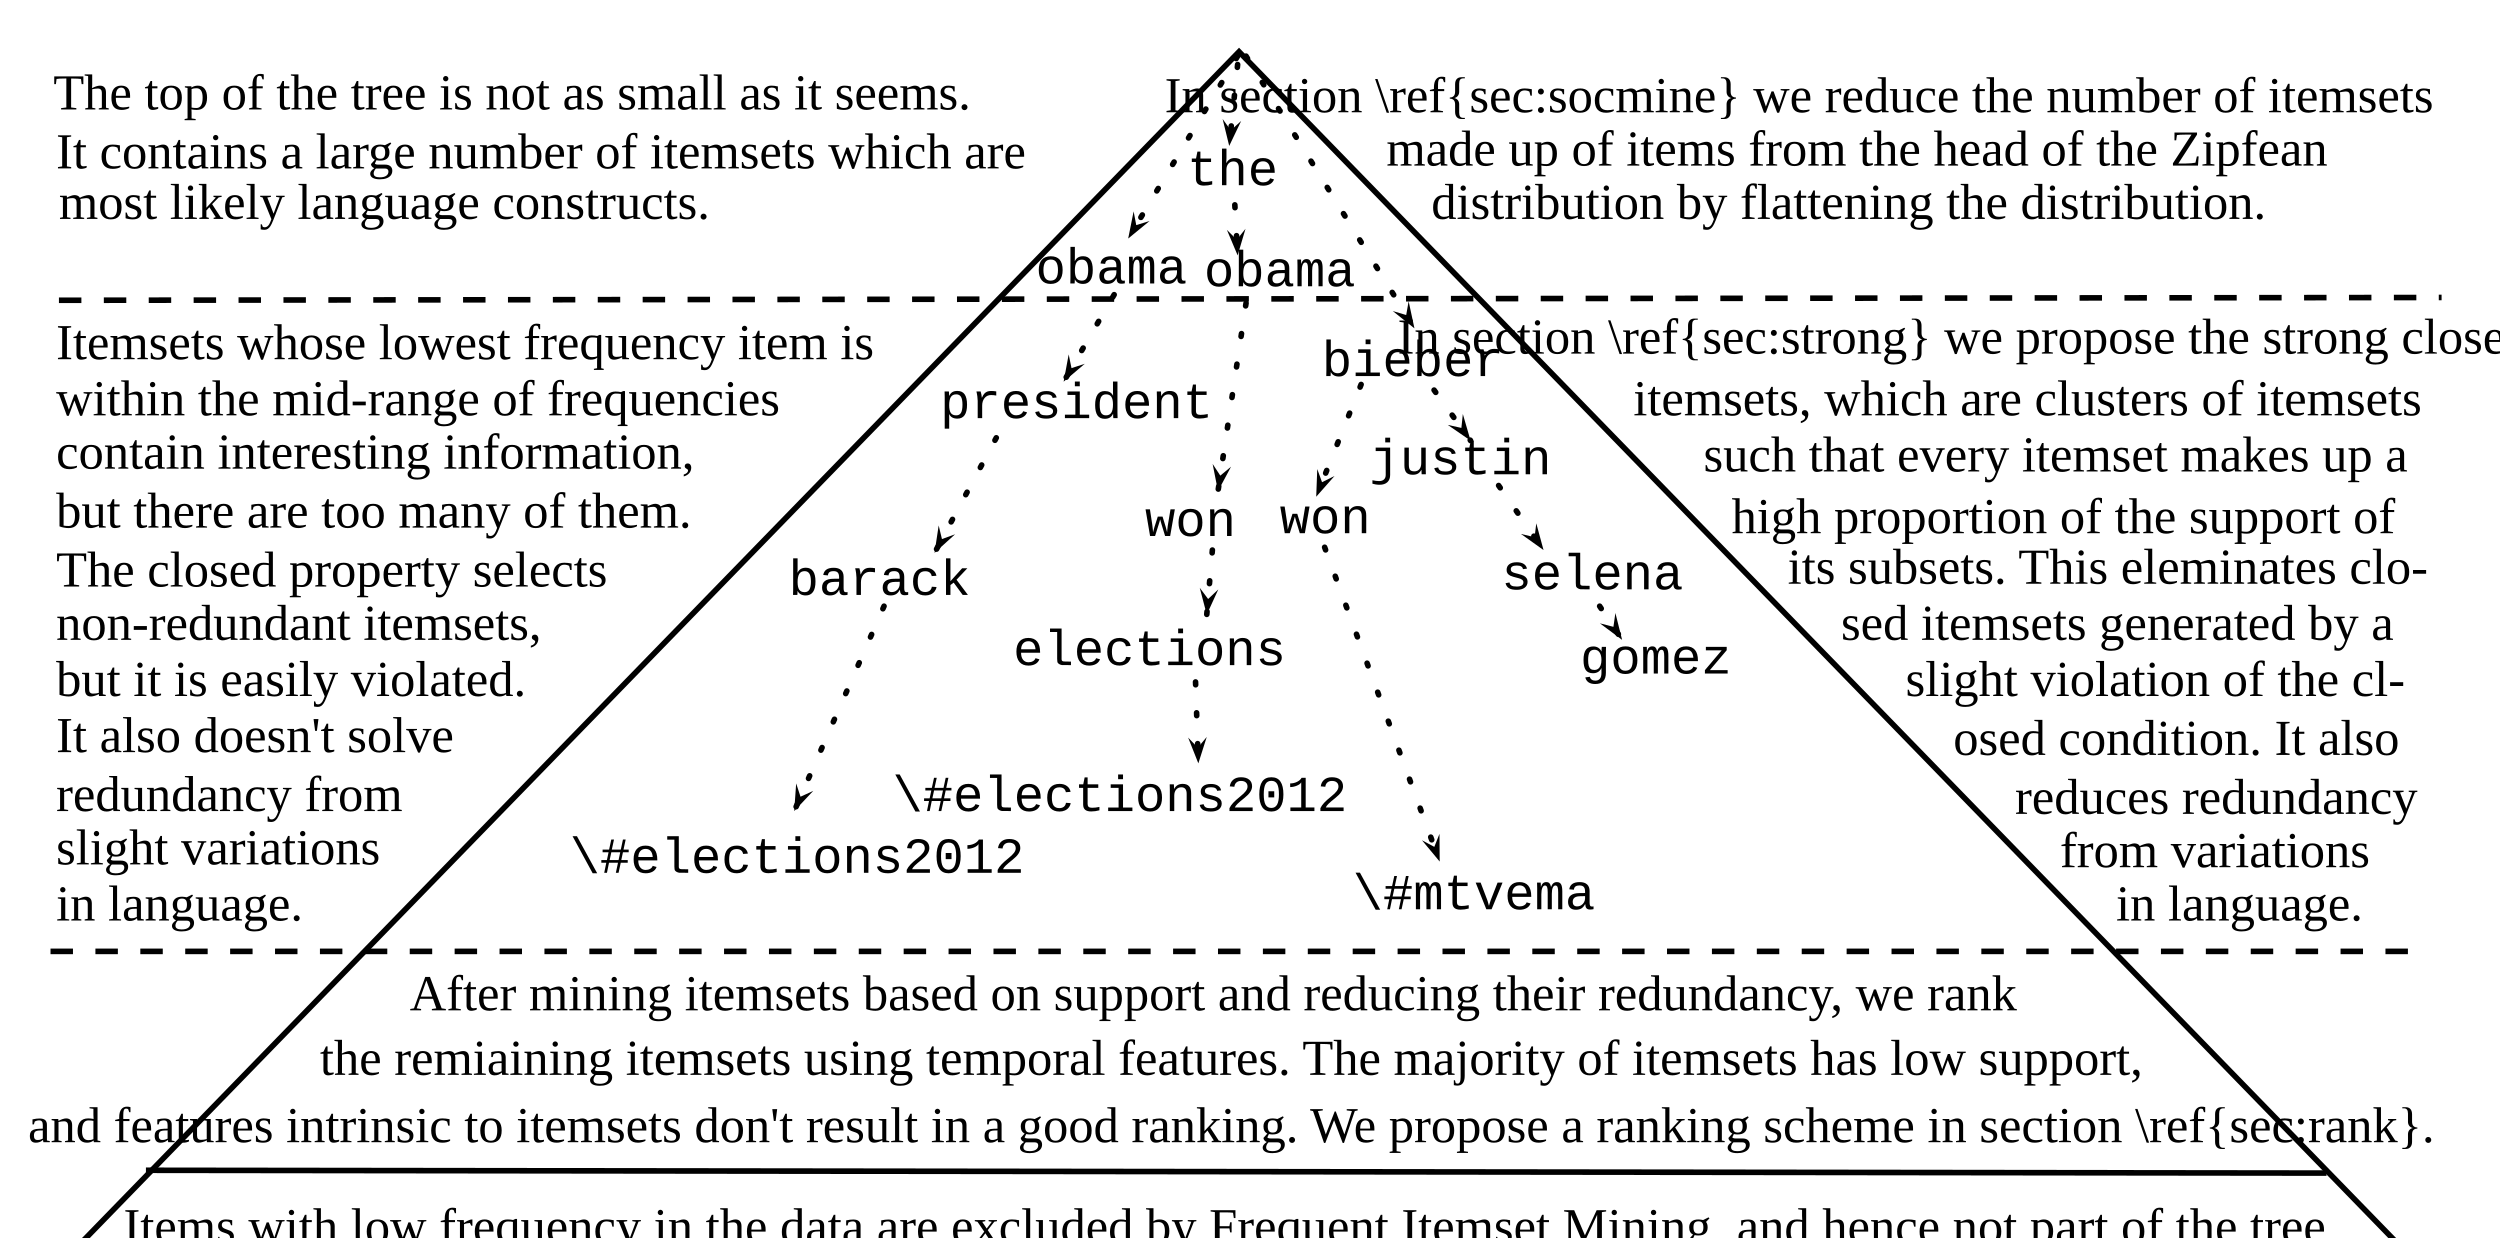
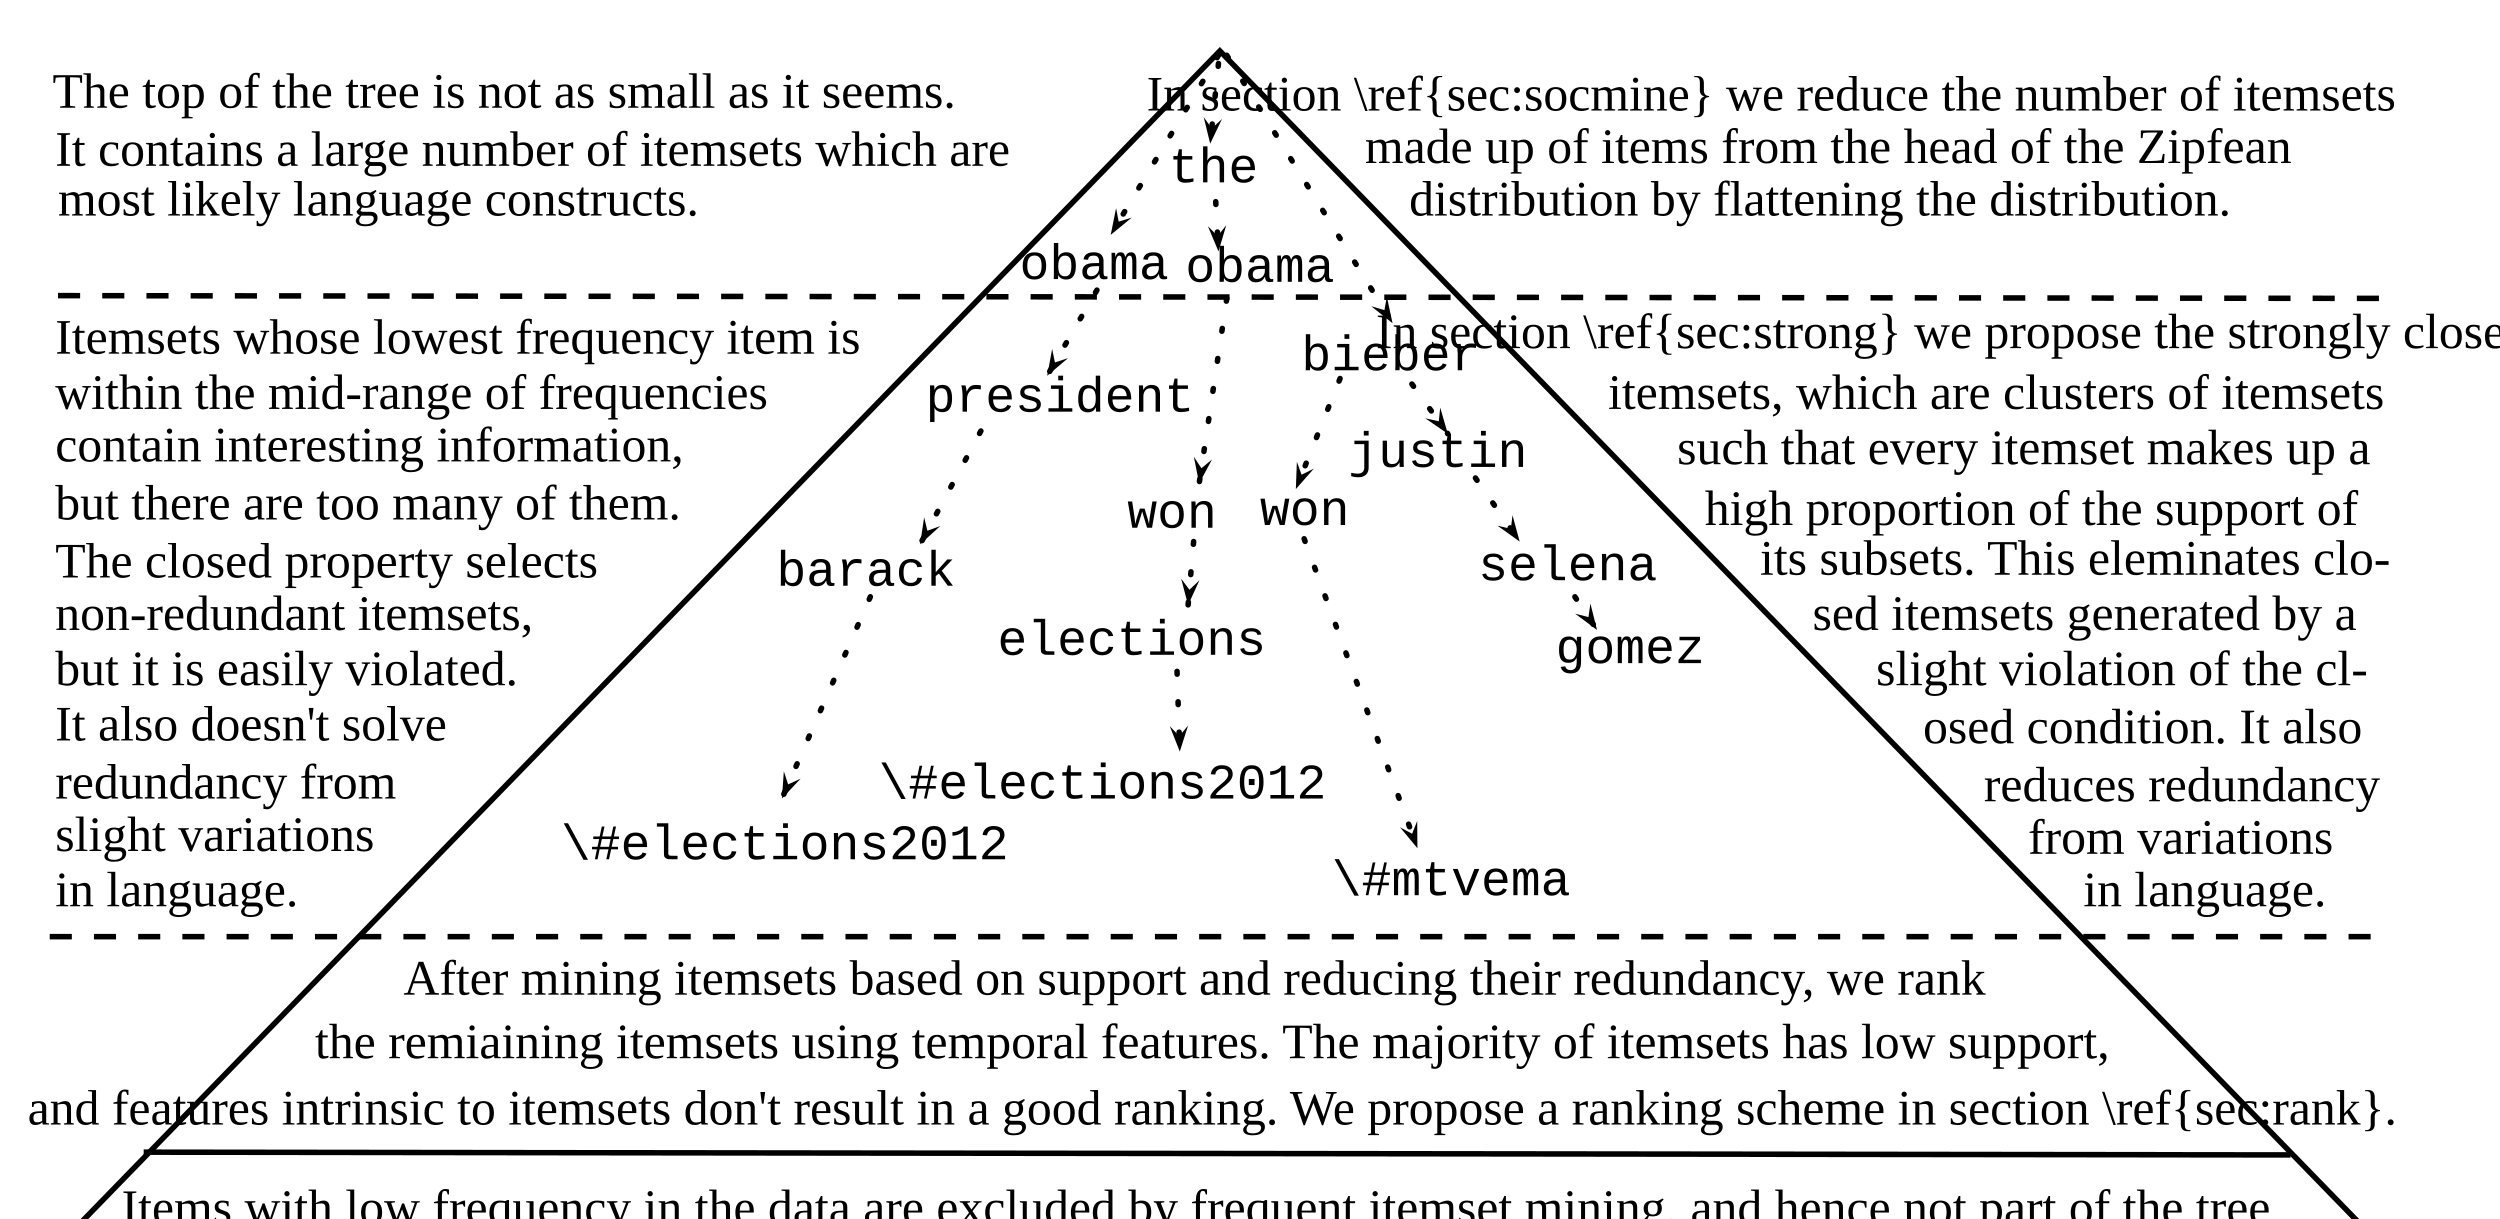
<svg xmlns="http://www.w3.org/2000/svg" xmlns:ns1="http://latexdraw.sourceforge.net/namespaces/latexdraw" version="1.1" baseProfile="full">
  <defs>
-     <marker overflow="visible" orient="auto" id="arrow2-272">
-       <path d="M 0.0 0.0 L -4.652 1.661 L -2.791 0.0 L -4.652 -1.661 z " ns1:arrSizeNum="2.0" fill="black" />
-     </marker>
-     <marker overflow="visible" orient="auto" id="arrow2-273">
-       <path d="M 0.0 0.0 L -4.652 1.661 L -2.791 0.0 L -4.652 -1.661 z " ns1:arrSizeNum="2.0" fill="black" />
-     </marker>
-     <marker overflow="visible" orient="auto" id="arrow2-274">
-       <path d="M 0.0 0.0 L -4.652 1.661 L -2.791 0.0 L -4.652 -1.661 z " ns1:arrSizeNum="2.0" fill="black" />
-     </marker>
-     <marker overflow="visible" orient="auto" id="arrow2-275">
-       <path d="M 0.0 0.0 L -4.652 1.661 L -2.791 0.0 L -4.652 -1.661 z " ns1:arrSizeNum="2.0" fill="black" />
-     </marker>
-     <marker overflow="visible" orient="auto" id="arrow2-276">
-       <path d="M 0.0 0.0 L -4.652 1.661 L -2.791 0.0 L -4.652 -1.661 z " ns1:arrSizeNum="2.0" fill="black" />
-     </marker>
-     <marker overflow="visible" orient="auto" id="arrow2-277">
-       <path d="M 0.0 0.0 L -4.652 1.661 L -2.791 0.0 L -4.652 -1.661 z " ns1:arrSizeNum="2.0" fill="black" />
-     </marker>
-     <marker overflow="visible" orient="auto" id="arrow2-278">
-       <path d="M 0.0 0.0 L -4.652 1.661 L -2.791 0.0 L -4.652 -1.661 z " ns1:arrSizeNum="2.0" fill="black" />
-     </marker>
-     <marker overflow="visible" orient="auto" id="arrow2-279">
-       <path d="M 0.0 0.0 L -4.652 1.661 L -2.791 0.0 L -4.652 -1.661 z " ns1:arrSizeNum="2.0" fill="black" />
-     </marker>
-     <marker overflow="visible" orient="auto" id="arrow2-280">
-       <path d="M 0.0 0.0 L -4.652 1.661 L -2.791 0.0 L -4.652 -1.661 z " ns1:arrSizeNum="2.0" fill="black" />
-     </marker>
-     <marker overflow="visible" orient="auto" id="arrow2-281">
-       <path d="M 0.0 0.0 L -4.652 1.661 L -2.791 0.0 L -4.652 -1.661 z " ns1:arrSizeNum="2.0" fill="black" />
-     </marker>
-     <marker overflow="visible" orient="auto" id="arrow2-282">
-       <path d="M 0.0 0.0 L -4.652 1.661 L -2.791 0.0 L -4.652 -1.661 z " ns1:arrSizeNum="2.0" fill="black" />
-     </marker>
-     <marker overflow="visible" orient="auto" id="arrow2-283">
-       <path d="M 0.0 0.0 L -4.652 1.661 L -2.791 0.0 L -4.652 -1.661 z " ns1:arrSizeNum="2.0" fill="black" />
-     </marker>
-     <marker overflow="visible" orient="auto" id="arrow2-284">
-       <path d="M 0.0 0.0 L -4.652 1.661 L -2.791 0.0 L -4.652 -1.661 z " ns1:arrSizeNum="2.0" fill="black" />
-     </marker>
-     <marker overflow="visible" orient="auto" id="arrow2-285">
-       <path d="M 0.0 0.0 L -4.652 1.661 L -2.791 0.0 L -4.652 -1.661 z " ns1:arrSizeNum="2.0" fill="black" />
-     </marker>
-     <marker overflow="visible" orient="auto" id="arrow2-290">
+     <marker overflow="visible" orient="auto" id="arrow2-156">
+       <path d="M 0.0 0.0 L -4.652 1.661 L -2.791 0.0 L -4.652 -1.661 z " ns1:arrSizeNum="2.0" fill="black" />
+     </marker>
+     <marker overflow="visible" orient="auto" id="arrow2-157">
+       <path d="M 0.0 0.0 L -4.652 1.661 L -2.791 0.0 L -4.652 -1.661 z " ns1:arrSizeNum="2.0" fill="black" />
+     </marker>
+     <marker overflow="visible" orient="auto" id="arrow2-158">
+       <path d="M 0.0 0.0 L -4.652 1.661 L -2.791 0.0 L -4.652 -1.661 z " ns1:arrSizeNum="2.0" fill="black" />
+     </marker>
+     <marker overflow="visible" orient="auto" id="arrow2-159">
+       <path d="M 0.0 0.0 L -4.652 1.661 L -2.791 0.0 L -4.652 -1.661 z " ns1:arrSizeNum="2.0" fill="black" />
+     </marker>
+     <marker overflow="visible" orient="auto" id="arrow2-160">
+       <path d="M 0.0 0.0 L -4.652 1.661 L -2.791 0.0 L -4.652 -1.661 z " ns1:arrSizeNum="2.0" fill="black" />
+     </marker>
+     <marker overflow="visible" orient="auto" id="arrow2-161">
+       <path d="M 0.0 0.0 L -4.652 1.661 L -2.791 0.0 L -4.652 -1.661 z " ns1:arrSizeNum="2.0" fill="black" />
+     </marker>
+     <marker overflow="visible" orient="auto" id="arrow2-162">
+       <path d="M 0.0 0.0 L -4.652 1.661 L -2.791 0.0 L -4.652 -1.661 z " ns1:arrSizeNum="2.0" fill="black" />
+     </marker>
+     <marker overflow="visible" orient="auto" id="arrow2-163">
+       <path d="M 0.0 0.0 L -4.652 1.661 L -2.791 0.0 L -4.652 -1.661 z " ns1:arrSizeNum="2.0" fill="black" />
+     </marker>
+     <marker overflow="visible" orient="auto" id="arrow2-164">
+       <path d="M 0.0 0.0 L -4.652 1.661 L -2.791 0.0 L -4.652 -1.661 z " ns1:arrSizeNum="2.0" fill="black" />
+     </marker>
+     <marker overflow="visible" orient="auto" id="arrow2-165">
+       <path d="M 0.0 0.0 L -4.652 1.661 L -2.791 0.0 L -4.652 -1.661 z " ns1:arrSizeNum="2.0" fill="black" />
+     </marker>
+     <marker overflow="visible" orient="auto" id="arrow2-166">
+       <path d="M 0.0 0.0 L -4.652 1.661 L -2.791 0.0 L -4.652 -1.661 z " ns1:arrSizeNum="2.0" fill="black" />
+     </marker>
+     <marker overflow="visible" orient="auto" id="arrow2-167">
+       <path d="M 0.0 0.0 L -4.652 1.661 L -2.791 0.0 L -4.652 -1.661 z " ns1:arrSizeNum="2.0" fill="black" />
+     </marker>
+     <marker overflow="visible" orient="auto" id="arrow2-168">
+       <path d="M 0.0 0.0 L -4.652 1.661 L -2.791 0.0 L -4.652 -1.661 z " ns1:arrSizeNum="2.0" fill="black" />
+     </marker>
+     <marker overflow="visible" orient="auto" id="arrow2-169">
+       <path d="M 0.0 0.0 L -4.652 1.661 L -2.791 0.0 L -4.652 -1.661 z " ns1:arrSizeNum="2.0" fill="black" />
+     </marker>
+     <marker overflow="visible" orient="auto" id="arrow2-174">
      <path d="M 0.0 0.0 L -4.652 1.661 L -2.791 0.0 L -4.652 -1.661 z " ns1:arrSizeNum="2.0" fill="black" />
    </marker>
  </defs>
  <g>
-     <g ns1:type="triangle" id="id185" ns1:points="13.0 17.0 870.0 17.0 13.0 458.0 870.0 458.0">
+     <g ns1:type="triangle" id="id68" ns1:points="13.0 17.0 870.0 17.0 13.0 458.0 870.0 458.0">
      <polygon points="441.5,18.435 867.814,457.0 15.186,457.0" ns1:borderPos="outer" stroke-width="2.0" stroke="black" fill="none" />
    </g>
-     <g ns1:type="line" id="id186">
+     <g ns1:type="line" id="id69">
      <line x1="52.0" x2="829.0" y1="417.0" y2="418.0" stroke-width="2.0" stroke="black" ns1:rotationAngle="0.0" />
    </g>
-     <g ns1:type="line" id="id187">
-       <line x1="21.0" x2="870.0" y1="107.0" y2="106.0" stroke-width="2.0" stroke="black" stroke-dasharray="8.0, 8.0" ns1:rotationAngle="0.0" />
-     </g>
-     <g ns1:type="text" id="id188" font-family="Times New Roman" fill="black" font-size="18" ns1:x="44.0">
-       <text x="44.0" y="443.0">Items with low frequency in the data are excluded by Frequent Itemset Mining, and hence not part of the tree</text>
-     </g>
-     <g ns1:type="line" id="id190">
+     <g ns1:type="line" id="id70">
+       <line x1="21.0" x2="864.0" y1="107.0" y2="108.0" stroke-width="2.0" stroke="black" stroke-dasharray="8.0, 8.0" ns1:rotationAngle="0.0" />
+     </g>
+     <g ns1:type="text" id="id71" font-family="Times New Roman" fill="black" font-size="18" ns1:x="44.0">
+       <text x="44.0" y="443.0">Items with low frequency in the data are excluded by frequent itemset mining, and hence not part of the tree</text>
+     </g>
+     <g ns1:type="line" id="id74">
      <line x1="18.0" x2="861.0" y1="339.0" y2="339.0" stroke-width="2.0" stroke="black" stroke-dasharray="8.0, 8.0" ns1:rotationAngle="0.0" />
    </g>
-     <g ns1:type="text" id="id191" font-family="Times New Roman" fill="black" font-size="18" ns1:x="19.0">
+     <g ns1:type="text" id="id75" font-family="Times New Roman" fill="black" font-size="18" ns1:x="19.0">
      <text x="19.0" y="39.0">The top of the tree is not as small as it seems.</text>
    </g>
-     <g ns1:type="text" id="id193" font-family="Times New Roman" fill="black" font-size="18" ns1:x="20.0">
+     <g ns1:type="text" id="id77" font-family="Times New Roman" fill="black" font-size="18" ns1:x="20.0">
      <text x="20.0" y="60.0">It contains a large number of itemsets which are</text>
    </g>
-     <g ns1:type="text" id="id195" font-family="Times New Roman" fill="black" font-size="18" ns1:x="21.0">
+     <g ns1:type="text" id="id79" font-family="Times New Roman" fill="black" font-size="18" ns1:x="21.0">
      <text x="21.0" y="78.0">most likely language constructs.</text>
    </g>
-     <g ns1:type="text" id="id197" font-family="Times New Roman" fill="black" font-size="18" ns1:x="415.0">
+     <g ns1:type="text" id="id81" font-family="Times New Roman" fill="black" font-size="18" ns1:x="415.0">
      <text x="415.0" y="40.0">In section \ref{sec:socmine} we reduce the number of itemsets</text>
    </g>
-     <g ns1:type="text" id="id199" font-family="Times New Roman" fill="black" font-size="18" ns1:x="494.0">
+     <g ns1:type="text" id="id83" font-family="Times New Roman" fill="black" font-size="18" ns1:x="494.0">
      <text x="494.0" y="59.0">made up of items from the head of the Zipfean</text>
    </g>
-     <g ns1:type="text" id="id201" font-family="Times New Roman" fill="black" font-size="18" ns1:x="20.0">
+     <g ns1:type="text" id="id85" font-family="Times New Roman" fill="black" font-size="18" ns1:x="20.0">
      <text x="20.0" y="209.0">The closed property selects </text>
    </g>
-     <g ns1:type="text" id="id203" font-family="Times New Roman" fill="black" font-size="18" ns1:x="20.0">
+     <g ns1:type="text" id="id87" font-family="Times New Roman" fill="black" font-size="18" ns1:x="20.0">
      <text x="20.0" y="228.0">non-redundant itemsets, </text>
    </g>
-     <g ns1:type="text" id="id205" font-family="Times New Roman" fill="black" font-size="18" ns1:x="20.0">
+     <g ns1:type="text" id="id89" font-family="Times New Roman" fill="black" font-size="18" ns1:x="20.0">
      <text x="20.0" y="128.0">Itemsets whose lowest frequency item is</text>
    </g>
-     <g ns1:type="text" id="id207" font-family="Times New Roman" fill="black" font-size="18" ns1:x="20.0">
+     <g ns1:type="text" id="id91" font-family="Times New Roman" fill="black" font-size="18" ns1:x="20.0">
      <text x="20.0" y="148.0">within the mid-range of frequencies</text>
    </g>
-     <g ns1:type="text" id="id209" font-family="Times New Roman" fill="black" font-size="18" ns1:x="20.0">
+     <g ns1:type="text" id="id93" font-family="Times New Roman" fill="black" font-size="18" ns1:x="20.0">
      <text x="20.0" y="167.0">contain interesting information,</text>
    </g>
-     <g ns1:type="text" id="id211" font-family="Times New Roman" fill="black" font-size="18" ns1:x="20.0">
+     <g ns1:type="text" id="id95" font-family="Times New Roman" fill="black" font-size="18" ns1:x="20.0">
      <text x="20.0" y="188.0">but there are too many of them.</text>
    </g>
-     <g ns1:type="text" id="id213" font-family="Times New Roman" fill="black" font-size="18" ns1:x="20.0">
+     <g ns1:type="text" id="id97" font-family="Times New Roman" fill="black" font-size="18" ns1:x="20.0">
      <text x="20.0" y="248.0">but it is easily violated.</text>
    </g>
-     <g ns1:type="text" id="id215" font-family="Times New Roman" fill="black" font-size="18" ns1:x="498.0">
-       <text x="498.0" y="126.0">In section \ref{sec:strong} we propose the strong closed</text>
-     </g>
-     <g ns1:type="text" id="id217" font-family="Times New Roman" fill="black" font-size="18" ns1:x="582.0">
+     <g ns1:type="text" id="id99" font-family="Times New Roman" fill="black" font-size="18" ns1:x="498.0">
+       <text x="498.0" y="126.0">In section \ref{sec:strong} we propose the strongly closed</text>
+     </g>
+     <g ns1:type="text" id="id102" font-family="Times New Roman" fill="black" font-size="18" ns1:x="582.0">
      <text x="582.0" y="148.0">itemsets, which are clusters of itemsets</text>
    </g>
-     <g ns1:type="text" id="id219" font-family="Times New Roman" fill="black" font-size="18" ns1:x="607.0">
+     <g ns1:type="text" id="id104" font-family="Times New Roman" fill="black" font-size="18" ns1:x="607.0">
      <text x="607.0" y="168.0">such that every itemset makes up a</text>
    </g>
-     <g ns1:type="text" id="id221" font-family="Times New Roman" fill="black" font-size="18" ns1:x="617.0">
+     <g ns1:type="text" id="id106" font-family="Times New Roman" fill="black" font-size="18" ns1:x="617.0">
      <text x="617.0" y="190.0">high proportion of the support of</text>
    </g>
-     <g ns1:type="text" id="id223" font-family="Times New Roman" fill="black" font-size="18" ns1:x="637.0">
+     <g ns1:type="text" id="id108" font-family="Times New Roman" fill="black" font-size="18" ns1:x="637.0">
      <text x="637.0" y="208.0">its subsets. This eleminates clo-</text>
    </g>
-     <g ns1:type="text" id="id226" font-family="Times New Roman" fill="black" font-size="18" ns1:x="656.0">
+     <g ns1:type="text" id="id110" font-family="Times New Roman" fill="black" font-size="18" ns1:x="656.0">
      <text x="656.0" y="228.0">sed itemsets generated by a </text>
    </g>
-     <g ns1:type="text" id="id228" font-family="Times New Roman" fill="black" font-size="18" ns1:x="679.0">
+     <g ns1:type="text" id="id112" font-family="Times New Roman" fill="black" font-size="18" ns1:x="679.0">
      <text x="679.0" y="248.0">slight violation of the cl-</text>
    </g>
-     <g ns1:type="text" id="id230" font-family="Times New Roman" fill="black" font-size="18" ns1:x="696.0">
+     <g ns1:type="text" id="id114" font-family="Times New Roman" fill="black" font-size="18" ns1:x="696.0">
      <text x="696.0" y="269.0">osed condition. It also</text>
    </g>
-     <g ns1:type="text" id="id232" font-family="Times New Roman" fill="black" font-size="18" ns1:x="20.0">
+     <g ns1:type="text" id="id116" font-family="Times New Roman" fill="black" font-size="18" ns1:x="20.0">
      <text x="20.0" y="268.0">It also doesn't solve</text>
    </g>
-     <g ns1:type="text" id="id234" font-family="Times New Roman" fill="black" font-size="18" ns1:x="20.0">
+     <g ns1:type="text" id="id118" font-family="Times New Roman" fill="black" font-size="18" ns1:x="20.0">
      <text x="20.0" y="289.0">redundancy from </text>
    </g>
-     <g ns1:type="text" id="id236" font-family="Times New Roman" fill="black" font-size="18" ns1:x="20.0">
+     <g ns1:type="text" id="id120" font-family="Times New Roman" fill="black" font-size="18" ns1:x="20.0">
      <text x="20.0" y="328.0">in language.</text>
    </g>
-     <g ns1:type="text" id="id238" font-family="Times New Roman" fill="black" font-size="18" ns1:x="20.0">
+     <g ns1:type="text" id="id122" font-family="Times New Roman" fill="black" font-size="18" ns1:x="20.0">
      <text x="20.0" y="308.0">slight variations</text>
    </g>
-     <g ns1:type="text" id="id240" font-family="Times New Roman" fill="black" font-size="18" ns1:x="718.0">
+     <g ns1:type="text" id="id124" font-family="Times New Roman" fill="black" font-size="18" ns1:x="718.0">
      <text x="718.0" y="290.0">reduces redundancy</text>
    </g>
-     <g ns1:type="text" id="id242" font-family="Times New Roman" fill="black" font-size="18" ns1:x="146.0">
+     <g ns1:type="text" id="id126" font-family="Times New Roman" fill="black" font-size="18" ns1:x="146.0">
      <text x="146.0" y="360.0">After mining itemsets based on support and reducing their redundancy, we rank</text>
    </g>
-     <g ns1:type="text" id="id244" font-family="Times New Roman" fill="black" font-size="18" ns1:x="10.0">
+     <g ns1:type="text" id="id128" font-family="Times New Roman" fill="black" font-size="18" ns1:x="10.0">
      <text x="10.0" y="407.0">and features intrinsic to itemsets don't result in a good ranking. We propose a ranking scheme in section \ref{sec:rank}.</text>
    </g>
-     <g ns1:type="text" id="id246" font-family="Times New Roman" fill="black" font-size="18" ns1:x="114.0">
+     <g ns1:type="text" id="id130" font-family="Times New Roman" fill="black" font-size="18" ns1:x="114.0">
      <text x="114.0" y="383.0">the remiaining itemsets using temporal features. The majority of itemsets has low support, </text>
    </g>
-     <g ns1:type="text" id="id248" font-family="Courier New" fill="black" font-size="18" ns1:x="423.0">
+     <g ns1:type="text" id="id132" font-family="Courier New" fill="black" font-size="18" ns1:x="423.0">
      <text x="423.0" y="66.0">the</text>
    </g>
-     <g ns1:type="text" id="id250" font-family="Courier New" fill="black" font-size="18" ns1:x="369.0">
+     <g ns1:type="text" id="id134" font-family="Courier New" fill="black" font-size="18" ns1:x="369.0">
      <text x="369.0" y="101.0">obama</text>
    </g>
-     <g ns1:type="text" id="id252" font-family="Courier New" fill="black" font-size="18" ns1:x="408.0">
+     <g ns1:type="text" id="id136" font-family="Courier New" fill="black" font-size="18" ns1:x="408.0">
      <text x="408.0" y="191.0">won</text>
    </g>
-     <g ns1:type="text" id="id254" font-family="Courier New" fill="black" font-size="18" ns1:x="335.0">
+     <g ns1:type="text" id="id138" font-family="Courier New" fill="black" font-size="18" ns1:x="335.0">
      <text x="335.0" y="149.0">president</text>
    </g>
-     <g ns1:type="text" id="id256" font-family="Courier New" fill="black" font-size="18" ns1:x="482.0">
+     <g ns1:type="text" id="id140" font-family="Courier New" fill="black" font-size="18" ns1:x="482.0">
      <text x="482.0" y="324.0">\#mtvema</text>
    </g>
-     <g ns1:type="text" id="id258" font-family="Courier New" fill="black" font-size="18" ns1:x="471.0">
+     <g ns1:type="text" id="id142" font-family="Courier New" fill="black" font-size="18" ns1:x="471.0">
      <text x="471.0" y="134.0">bieber</text>
    </g>
-     <g ns1:type="text" id="id260" font-family="Courier New" fill="black" font-size="18" ns1:x="488.0">
+     <g ns1:type="text" id="id144" font-family="Courier New" fill="black" font-size="18" ns1:x="488.0">
      <text x="488.0" y="169.0">justin</text>
    </g>
-     <g ns1:type="text" id="id262" font-family="Courier New" fill="black" font-size="18" ns1:x="535.0">
+     <g ns1:type="text" id="id146" font-family="Courier New" fill="black" font-size="18" ns1:x="535.0">
      <text x="535.0" y="210.0">selena</text>
    </g>
-     <g ns1:type="text" id="id264" font-family="Courier New" fill="black" font-size="18" ns1:x="361.0">
+     <g ns1:type="text" id="id148" font-family="Courier New" fill="black" font-size="18" ns1:x="361.0">
      <text x="361.0" y="237.0">elections</text>
    </g>
-     <g ns1:type="text" id="id266" font-family="Courier New" fill="black" font-size="18" ns1:x="318.0">
+     <g ns1:type="text" id="id150" font-family="Courier New" fill="black" font-size="18" ns1:x="318.0">
      <text x="318.0" y="289.0">\#elections2012</text>
    </g>
-     <g ns1:type="text" id="id268" font-family="Courier New" fill="black" font-size="18" ns1:x="563.0">
+     <g ns1:type="text" id="id152" font-family="Courier New" fill="black" font-size="18" ns1:x="563.0">
      <text x="563.0" y="240.0">gomez</text>
    </g>
-     <g ns1:type="text" id="id270" font-family="Courier New" fill="black" font-size="18" ns1:x="281.0">
+     <g ns1:type="text" id="id154" font-family="Courier New" fill="black" font-size="18" ns1:x="281.0">
      <text x="281.0" y="212.0">barack</text>
    </g>
-     <g ns1:type="line" id="id272">
-       <line x1="441.0" x2="402.0" y1="20.0" y2="85.0" stroke-width="2.0" stroke="black" stroke-linecap="round" stroke-dasharray="1, 10.0" ns1:rotationAngle="0.0" marker-end="url(#arrow2-272)" />
-     </g>
-     <g ns1:type="line" id="id273">
-       <line x1="397.0" x2="379.0" y1="105.0" y2="136.0" stroke-width="2.0" stroke="black" stroke-linecap="round" stroke-dasharray="1, 10.0" ns1:rotationAngle="0.0" marker-end="url(#arrow2-273)" />
-     </g>
-     <g ns1:type="line" id="id274">
-       <line x1="355.0" x2="333.0" y1="156.0" y2="197.0" stroke-width="2.0" stroke="black" stroke-linecap="round" stroke-dasharray="1, 10.0" ns1:rotationAngle="0.0" marker-end="url(#arrow2-274)" />
-     </g>
-     <g ns1:type="line" id="id275">
-       <line x1="432.0" x2="430.0" y1="196.0" y2="219.0" stroke-width="2.0" stroke="black" stroke-linecap="round" stroke-dasharray="1, 10.0" ns1:rotationAngle="0.0" marker-end="url(#arrow2-275)" />
-     </g>
-     <g ns1:type="line" id="id276">
-       <line x1="426.0" x2="427.0" y1="243.0" y2="272.0" stroke-width="2.0" stroke="black" stroke-linecap="round" stroke-dasharray="1, 10.0" ns1:rotationAngle="0.0" marker-end="url(#arrow2-276)" />
-     </g>
-     <g ns1:type="line" id="id277">
-       <line x1="444.0" x2="434.0" y1="108.0" y2="175.0" stroke-width="2.0" stroke="black" stroke-linecap="round" stroke-dasharray="1, 10.0" ns1:rotationAngle="0.0" marker-end="url(#arrow2-277)" />
-     </g>
-     <g ns1:type="line" id="id278">
-       <line x1="441.0" x2="438.0" y1="23.0" y2="52.0" stroke-width="2.0" stroke="black" stroke-linecap="round" stroke-dasharray="1, 10.0" ns1:rotationAngle="0.0" marker-end="url(#arrow2-278)" />
-     </g>
-     <g ns1:type="line" id="id279">
-       <line x1="444.0" x2="504.0" y1="20.0" y2="117.0" stroke-width="2.0" stroke="black" stroke-linecap="round" stroke-dasharray="1, 10.0" ns1:rotationAngle="0.0" marker-end="url(#arrow2-279)" />
-     </g>
-     <g ns1:type="line" id="id280">
-       <line x1="472.0" x2="513.0" y1="195.0" y2="307.0" stroke-width="2.0" stroke="black" stroke-linecap="round" stroke-dasharray="1, 10.0" ns1:rotationAngle="0.0" marker-end="url(#arrow2-280)" />
-     </g>
-     <g ns1:type="line" id="id281">
-       <line x1="570.0" x2="578.0" y1="216.0" y2="228.0" stroke-width="2.0" stroke="black" stroke-linecap="round" stroke-dasharray="1, 10.0" ns1:rotationAngle="0.0" marker-end="url(#arrow2-281)" />
-     </g>
-     <g ns1:type="line" id="id282">
-       <line x1="315.0" x2="283.0" y1="216.0" y2="289.0" stroke-width="2.0" stroke="black" stroke-linecap="round" stroke-dasharray="1, 10.0" ns1:rotationAngle="0.0" marker-end="url(#arrow2-282)" />
-     </g>
-     <g ns1:type="line" id="id283">
-       <line x1="511.0" x2="524.0" y1="139.0" y2="157.0" stroke-width="2.0" stroke="black" stroke-linecap="round" stroke-dasharray="1, 10.0" ns1:rotationAngle="0.0" marker-end="url(#arrow2-283)" />
-     </g>
-     <g ns1:type="line" id="id284">
-       <line x1="485.0" x2="469.0" y1="137.0" y2="177.0" stroke-width="2.0" stroke="black" stroke-linecap="round" stroke-dasharray="1, 10.0" ns1:rotationAngle="0.0" marker-end="url(#arrow2-284)" />
-     </g>
-     <g ns1:type="line" id="id285">
-       <line x1="534.0" x2="550.0" y1="173.0" y2="196.0" stroke-width="2.0" stroke="black" stroke-linecap="round" stroke-dasharray="1, 10.0" ns1:rotationAngle="0.0" marker-end="url(#arrow2-285)" />
-     </g>
-     <g ns1:type="text" id="id286" font-family="Courier New" fill="black" font-size="18" ns1:x="429.0">
+     <g ns1:type="line" id="id156">
+       <line x1="441.0" x2="402.0" y1="20.0" y2="85.0" stroke-width="2.0" stroke="black" stroke-linecap="round" stroke-dasharray="1, 10.0" ns1:rotationAngle="0.0" marker-end="url(#arrow2-156)" />
+     </g>
+     <g ns1:type="line" id="id157">
+       <line x1="397.0" x2="379.0" y1="105.0" y2="136.0" stroke-width="2.0" stroke="black" stroke-linecap="round" stroke-dasharray="1, 10.0" ns1:rotationAngle="0.0" marker-end="url(#arrow2-157)" />
+     </g>
+     <g ns1:type="line" id="id158">
+       <line x1="355.0" x2="333.0" y1="156.0" y2="197.0" stroke-width="2.0" stroke="black" stroke-linecap="round" stroke-dasharray="1, 10.0" ns1:rotationAngle="0.0" marker-end="url(#arrow2-158)" />
+     </g>
+     <g ns1:type="line" id="id159">
+       <line x1="432.0" x2="430.0" y1="196.0" y2="219.0" stroke-width="2.0" stroke="black" stroke-linecap="round" stroke-dasharray="1, 10.0" ns1:rotationAngle="0.0" marker-end="url(#arrow2-159)" />
+     </g>
+     <g ns1:type="line" id="id160">
+       <line x1="426.0" x2="427.0" y1="243.0" y2="272.0" stroke-width="2.0" stroke="black" stroke-linecap="round" stroke-dasharray="1, 10.0" ns1:rotationAngle="0.0" marker-end="url(#arrow2-160)" />
+     </g>
+     <g ns1:type="line" id="id161">
+       <line x1="444.0" x2="434.0" y1="108.0" y2="175.0" stroke-width="2.0" stroke="black" stroke-linecap="round" stroke-dasharray="1, 10.0" ns1:rotationAngle="0.0" marker-end="url(#arrow2-161)" />
+     </g>
+     <g ns1:type="line" id="id162">
+       <line x1="441.0" x2="438.0" y1="23.0" y2="52.0" stroke-width="2.0" stroke="black" stroke-linecap="round" stroke-dasharray="1, 10.0" ns1:rotationAngle="0.0" marker-end="url(#arrow2-162)" />
+     </g>
+     <g ns1:type="line" id="id163">
+       <line x1="444.0" x2="504.0" y1="20.0" y2="117.0" stroke-width="2.0" stroke="black" stroke-linecap="round" stroke-dasharray="1, 10.0" ns1:rotationAngle="0.0" marker-end="url(#arrow2-163)" />
+     </g>
+     <g ns1:type="line" id="id164">
+       <line x1="472.0" x2="513.0" y1="195.0" y2="307.0" stroke-width="2.0" stroke="black" stroke-linecap="round" stroke-dasharray="1, 10.0" ns1:rotationAngle="0.0" marker-end="url(#arrow2-164)" />
+     </g>
+     <g ns1:type="line" id="id165">
+       <line x1="570.0" x2="578.0" y1="216.0" y2="228.0" stroke-width="2.0" stroke="black" stroke-linecap="round" stroke-dasharray="1, 10.0" ns1:rotationAngle="0.0" marker-end="url(#arrow2-165)" />
+     </g>
+     <g ns1:type="line" id="id166">
+       <line x1="315.0" x2="283.0" y1="216.0" y2="289.0" stroke-width="2.0" stroke="black" stroke-linecap="round" stroke-dasharray="1, 10.0" ns1:rotationAngle="0.0" marker-end="url(#arrow2-166)" />
+     </g>
+     <g ns1:type="line" id="id167">
+       <line x1="511.0" x2="524.0" y1="139.0" y2="157.0" stroke-width="2.0" stroke="black" stroke-linecap="round" stroke-dasharray="1, 10.0" ns1:rotationAngle="0.0" marker-end="url(#arrow2-167)" />
+     </g>
+     <g ns1:type="line" id="id168">
+       <line x1="485.0" x2="469.0" y1="137.0" y2="177.0" stroke-width="2.0" stroke="black" stroke-linecap="round" stroke-dasharray="1, 10.0" ns1:rotationAngle="0.0" marker-end="url(#arrow2-168)" />
+     </g>
+     <g ns1:type="line" id="id169">
+       <line x1="534.0" x2="550.0" y1="173.0" y2="196.0" stroke-width="2.0" stroke="black" stroke-linecap="round" stroke-dasharray="1, 10.0" ns1:rotationAngle="0.0" marker-end="url(#arrow2-169)" />
+     </g>
+     <g ns1:type="text" id="id170" font-family="Courier New" fill="black" font-size="18" ns1:x="429.0">
      <text x="429.0" y="102.0">obama</text>
    </g>
-     <g ns1:type="text" id="id288" font-family="Courier New" fill="black" font-size="18" ns1:x="456.0">
+     <g ns1:type="text" id="id172" font-family="Courier New" fill="black" font-size="18" ns1:x="456.0">
      <text x="456.0" y="190.0">won</text>
    </g>
-     <g ns1:type="line" id="id290">
-       <line x1="440.0" x2="441.0" y1="73.0" y2="91.0" stroke-width="2.0" stroke="black" stroke-linecap="round" stroke-dasharray="1, 10.0" ns1:rotationAngle="0.0" marker-end="url(#arrow2-290)" />
-     </g>
-     <g ns1:type="text" id="id291" font-family="Courier New" fill="black" font-size="18" ns1:x="203.0">
+     <g ns1:type="line" id="id174">
+       <line x1="440.0" x2="441.0" y1="73.0" y2="91.0" stroke-width="2.0" stroke="black" stroke-linecap="round" stroke-dasharray="1, 10.0" ns1:rotationAngle="0.0" marker-end="url(#arrow2-174)" />
+     </g>
+     <g ns1:type="text" id="id175" font-family="Courier New" fill="black" font-size="18" ns1:x="203.0">
      <text x="203.0" y="311.0">\#elections2012</text>
    </g>
-     <g ns1:type="text" id="id293" font-family="Times New Roman" fill="black" font-size="18" ns1:x="510.0">
+     <g ns1:type="text" id="id177" font-family="Times New Roman" fill="black" font-size="18" ns1:x="510.0">
      <text x="510.0" y="78.0">distribution by flattening the distribution.</text>
    </g>
-     <g ns1:type="text" id="id295" font-family="Times New Roman" fill="black" font-size="18" ns1:x="754.0">
+     <g ns1:type="text" id="id179" font-family="Times New Roman" fill="black" font-size="18" ns1:x="754.0">
      <text x="754.0" y="328.0">in language.</text>
    </g>
-     <g ns1:type="text" id="id297" font-family="Times New Roman" fill="black" font-size="18" ns1:x="734.0">
+     <g ns1:type="text" id="id181" font-family="Times New Roman" fill="black" font-size="18" ns1:x="734.0">
      <text x="734.0" y="309.0">from variations</text>
    </g>
  </g>
</svg>
